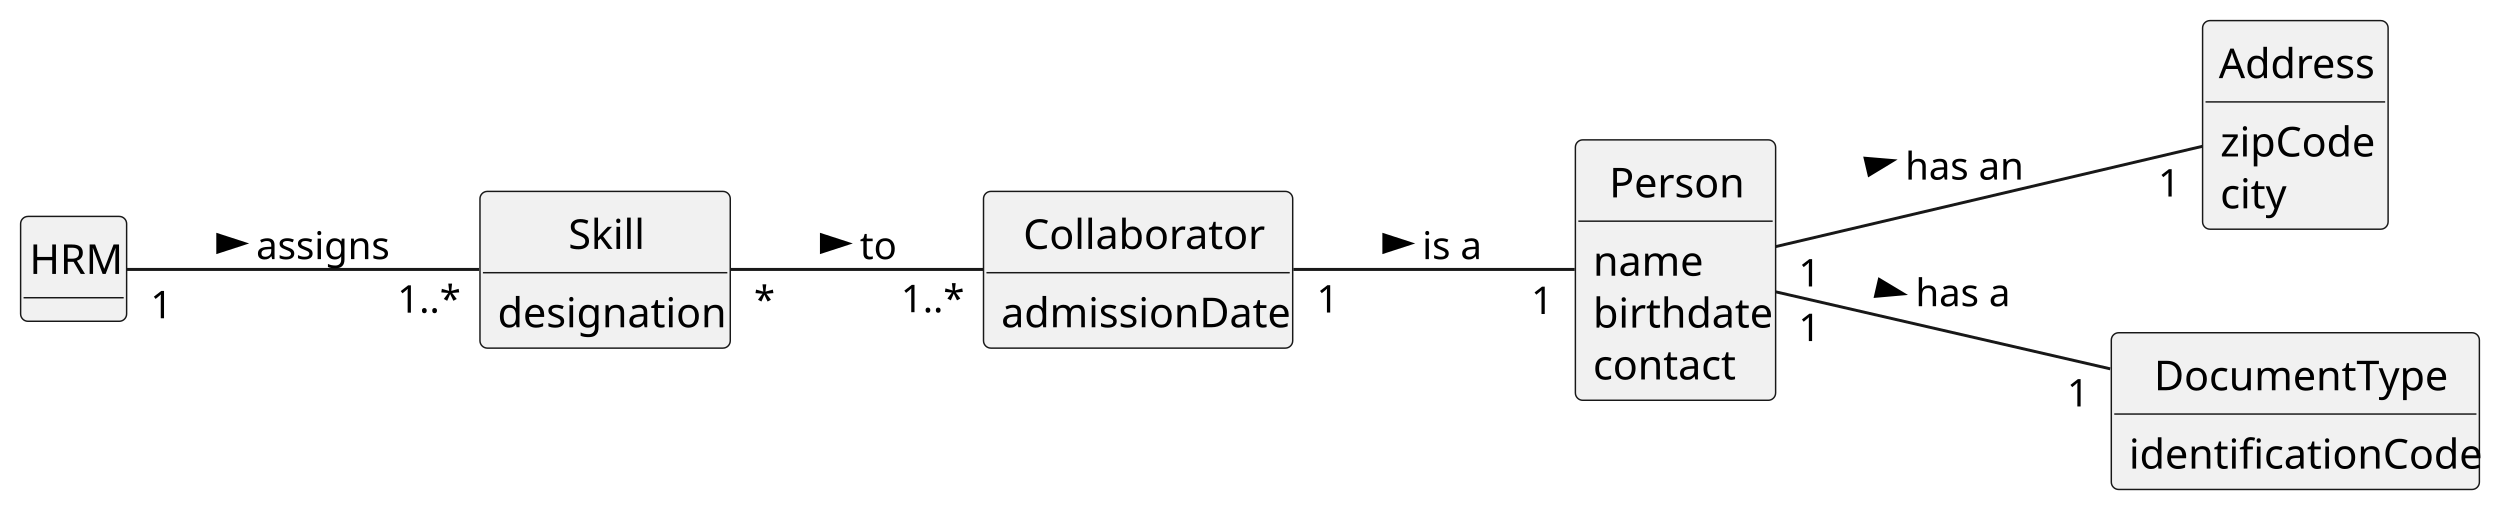
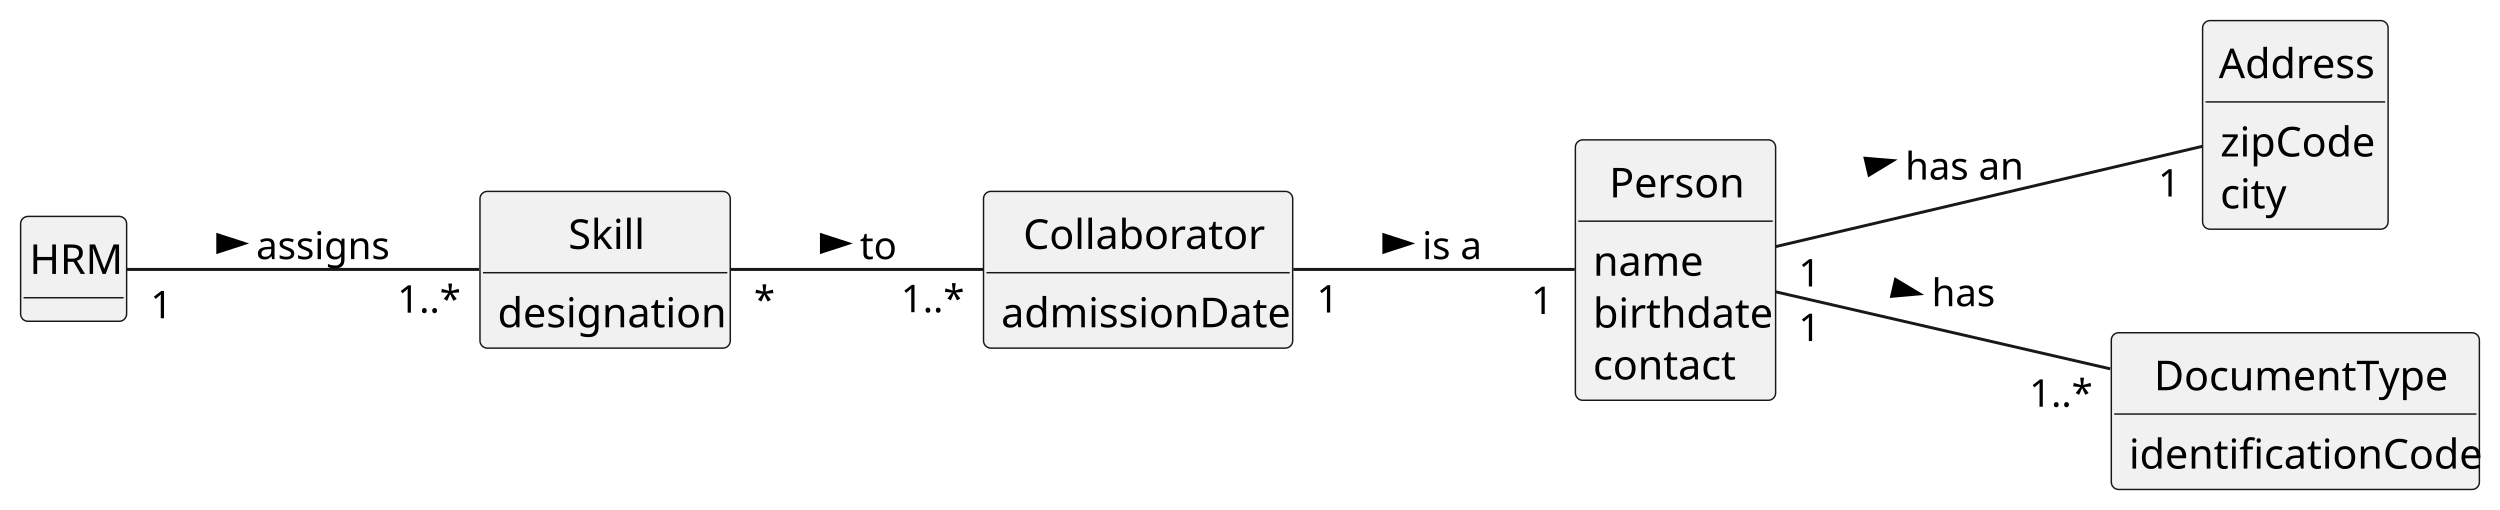
<svg xmlns="http://www.w3.org/2000/svg" contentStyleType="text/css" height="173px" preserveAspectRatio="none" style="width:849px;height:173px;background:#FFFFFF;" version="1.1" viewBox="0 0 849 173" width="849px" zoomAndPan="magnify">
  <defs />
  <g>
    <g id="elem_HRM">
      <rect codeLine="11" fill="#F1F1F1" height="35.609" id="HRM" rx="2.5" ry="2.5" style="stroke:#181818;stroke-width:0.5;" width="36" x="7" y="73.5" />
      <text fill="#000000" font-family="sans-serif" font-size="14" lengthAdjust="spacing" textLength="30" x="10" y="93.033">HRM</text>
      <line style="stroke:#181818;stroke-width:0.5;" x1="8" x2="42" y1="101.109" y2="101.109" />
    </g>
    <g id="elem_Skill">
      <rect codeLine="14" fill="#F1F1F1" height="53.219" id="Skill" rx="2.5" ry="2.5" style="stroke:#181818;stroke-width:0.5;" width="85" x="163" y="65" />
      <text fill="#000000" font-family="sans-serif" font-size="14" lengthAdjust="spacing" textLength="25" x="193" y="84.533">Skill</text>
      <line style="stroke:#181818;stroke-width:0.5;" x1="164" x2="247" y1="92.609" y2="92.609" />
      <text fill="#000000" font-family="sans-serif" font-size="14" lengthAdjust="spacing" textLength="73" x="169" y="111.143">designation</text>
    </g>
    <g id="elem_Collaborator">
      <rect codeLine="18" fill="#F1F1F1" height="53.219" id="Collaborator" rx="2.5" ry="2.5" style="stroke:#181818;stroke-width:0.5;" width="105" x="334" y="65" />
      <text fill="#000000" font-family="sans-serif" font-size="14" lengthAdjust="spacing" textLength="78" x="347.5" y="84.533">Collaborator</text>
      <line style="stroke:#181818;stroke-width:0.5;" x1="335" x2="438" y1="92.609" y2="92.609" />
      <text fill="#000000" font-family="sans-serif" font-size="14" lengthAdjust="spacing" textLength="93" x="340" y="111.143">admissionDate</text>
    </g>
    <g id="elem_Person">
      <rect codeLine="22" fill="#F1F1F1" height="88.438" id="Person" rx="2.5" ry="2.5" style="stroke:#181818;stroke-width:0.5;" width="68" x="535" y="47.5" />
      <text fill="#000000" font-family="sans-serif" font-size="14" lengthAdjust="spacing" textLength="45" x="546.5" y="67.033">Person</text>
      <line style="stroke:#181818;stroke-width:0.5;" x1="536" x2="602" y1="75.109" y2="75.109" />
      <text fill="#000000" font-family="sans-serif" font-size="14" lengthAdjust="spacing" textLength="35" x="541" y="93.643">name</text>
      <text fill="#000000" font-family="sans-serif" font-size="14" lengthAdjust="spacing" textLength="56" x="541" y="111.252">birthdate</text>
      <text fill="#000000" font-family="sans-serif" font-size="14" lengthAdjust="spacing" textLength="46" x="541" y="128.861">contact</text>
    </g>
    <g id="elem_Address">
      <rect codeLine="28" fill="#F1F1F1" height="70.828" id="Address" rx="2.5" ry="2.5" style="stroke:#181818;stroke-width:0.5;" width="63" x="748" y="7" />
      <text fill="#000000" font-family="sans-serif" font-size="14" lengthAdjust="spacing" textLength="52" x="753.5" y="26.533">Address</text>
      <line style="stroke:#181818;stroke-width:0.5;" x1="749" x2="810" y1="34.609" y2="34.609" />
      <text fill="#000000" font-family="sans-serif" font-size="14" lengthAdjust="spacing" textLength="51" x="754" y="53.143">zipCode</text>
      <text fill="#000000" font-family="sans-serif" font-size="14" lengthAdjust="spacing" textLength="21" x="754" y="70.752">city</text>
    </g>
    <g id="elem_DocumentType">
      <rect codeLine="33" fill="#F1F1F1" height="53.219" id="DocumentType" rx="2.5" ry="2.5" style="stroke:#181818;stroke-width:0.5;" width="125" x="717" y="113" />
      <text fill="#000000" font-family="sans-serif" font-size="14" lengthAdjust="spacing" textLength="96" x="731.5" y="132.533">DocumentType</text>
      <line style="stroke:#181818;stroke-width:0.5;" x1="718" x2="841" y1="140.609" y2="140.609" />
      <text fill="#000000" font-family="sans-serif" font-size="14" lengthAdjust="spacing" textLength="113" x="723" y="159.143">identificationCode</text>
    </g>
    <g id="link_Person_Address">
      <path codeLine="37" d="M603.04,83.74 C642.88,74.37 709.31,58.76 747.99,49.67 " fill="none" id="Person-Address" style="stroke:#181818;stroke-width:1.0;" />
      <polygon fill="#000000" points="642.867,54.532,633.39,53.74,634.735,59.462,642.867,54.532" style="stroke:#000000;stroke-width:1.0;" />
      <text fill="#000000" font-family="sans-serif" font-size="13" lengthAdjust="spacing" textLength="39" x="647" y="60.995">has an</text>
      <text fill="#000000" font-family="sans-serif" font-size="13" lengthAdjust="spacing" textLength="7" x="610.783" y="97.276">1</text>
      <text fill="#000000" font-family="sans-serif" font-size="13" lengthAdjust="spacing" textLength="7" x="732.894" y="66.734">1</text>
    </g>
    <g id="link_HRM_Skill">
      <path codeLine="38" d="M43.12,91.5 C70.43,91.5 124.66,91.5 162.69,91.5 " fill="none" id="HRM-Skill" style="stroke:#181818;stroke-width:1.0;" />
      <polygon fill="#000000" points="83,82.676,73.955,79.737,73.955,85.615,83,82.676" style="stroke:#000000;stroke-width:1.0;" />
      <text fill="#000000" font-family="sans-serif" font-size="13" lengthAdjust="spacing" textLength="45" x="87" y="87.995">assigns</text>
      <text fill="#000000" font-family="sans-serif" font-size="13" lengthAdjust="spacing" textLength="7" x="51.092" y="108.082">1</text>
      <text fill="#000000" font-family="sans-serif" font-size="13" lengthAdjust="spacing" textLength="20" x="134.934" y="106.18">1..*</text>
    </g>
    <g id="link_Collaborator_Person">
      <path codeLine="39" d="M439.22,91.5 C469.96,91.5 508.02,91.5 534.77,91.5 " fill="none" id="Collaborator-Person" style="stroke:#181818;stroke-width:1.0;" />
      <polygon fill="#000000" points="479,82.676,469.955,79.737,469.955,85.615,479,82.676" style="stroke:#000000;stroke-width:1.0;" />
      <text fill="#000000" font-family="sans-serif" font-size="13" lengthAdjust="spacing" textLength="21" x="483" y="87.995">is a</text>
      <text fill="#000000" font-family="sans-serif" font-size="13" lengthAdjust="spacing" textLength="7" x="447.126" y="106.129">1</text>
      <text fill="#000000" font-family="sans-serif" font-size="13" lengthAdjust="spacing" textLength="7" x="519.988" y="106.636">1</text>
    </g>
    <g id="link_Person_DocumentType">
      <path codeLine="40" d="M603.04,99.11 C633.47,106.11 679.4,116.69 716.64,125.26 " fill="none" id="Person-DocumentType" style="stroke:#181818;stroke-width:1.0;" />
-       <polygon fill="#000000" points="646.373,99.797,638.217,94.904,636.899,100.632,646.373,99.797" style="stroke:#000000;stroke-width:1.0;" />
-       <text fill="#000000" font-family="sans-serif" font-size="13" lengthAdjust="spacing" textLength="32" x="650.5" y="103.995">has a</text>
+       <polygon fill="#000000" points="651.873,99.797,643.717,94.904,642.399,100.632,651.873,99.797" style="stroke:#000000;stroke-width:1.0;" />
+       <text fill="#000000" font-family="sans-serif" font-size="13" lengthAdjust="spacing" textLength="21" x="656" y="103.995">has</text>
      <text fill="#000000" font-family="sans-serif" font-size="13" lengthAdjust="spacing" textLength="7" x="610.783" y="115.816">1</text>
-       <text fill="#000000" font-family="sans-serif" font-size="13" lengthAdjust="spacing" textLength="7" x="701.967" y="138.041">1</text>
+       <text fill="#000000" font-family="sans-serif" font-size="13" lengthAdjust="spacing" textLength="20" x="689.126" y="138.119">1..*</text>
    </g>
    <g id="link_Skill_Collaborator">
      <path codeLine="42" d="M248.02,91.5 C273.63,91.5 306.69,91.5 333.97,91.5 " fill="none" id="Skill-Collaborator" style="stroke:#181818;stroke-width:1.0;" />
      <polygon fill="#000000" points="288,82.676,278.955,79.737,278.955,85.615,288,82.676" style="stroke:#000000;stroke-width:1.0;" />
      <text fill="#000000" font-family="sans-serif" font-size="13" lengthAdjust="spacing" textLength="11" x="292" y="87.995">to</text>
      <text fill="#000000" font-family="sans-serif" font-size="13" lengthAdjust="spacing" textLength="5" x="256.039" y="106.432">*</text>
      <text fill="#000000" font-family="sans-serif" font-size="13" lengthAdjust="spacing" textLength="20" x="305.958" y="106.029">1..*</text>
    </g>
  </g>
</svg>
